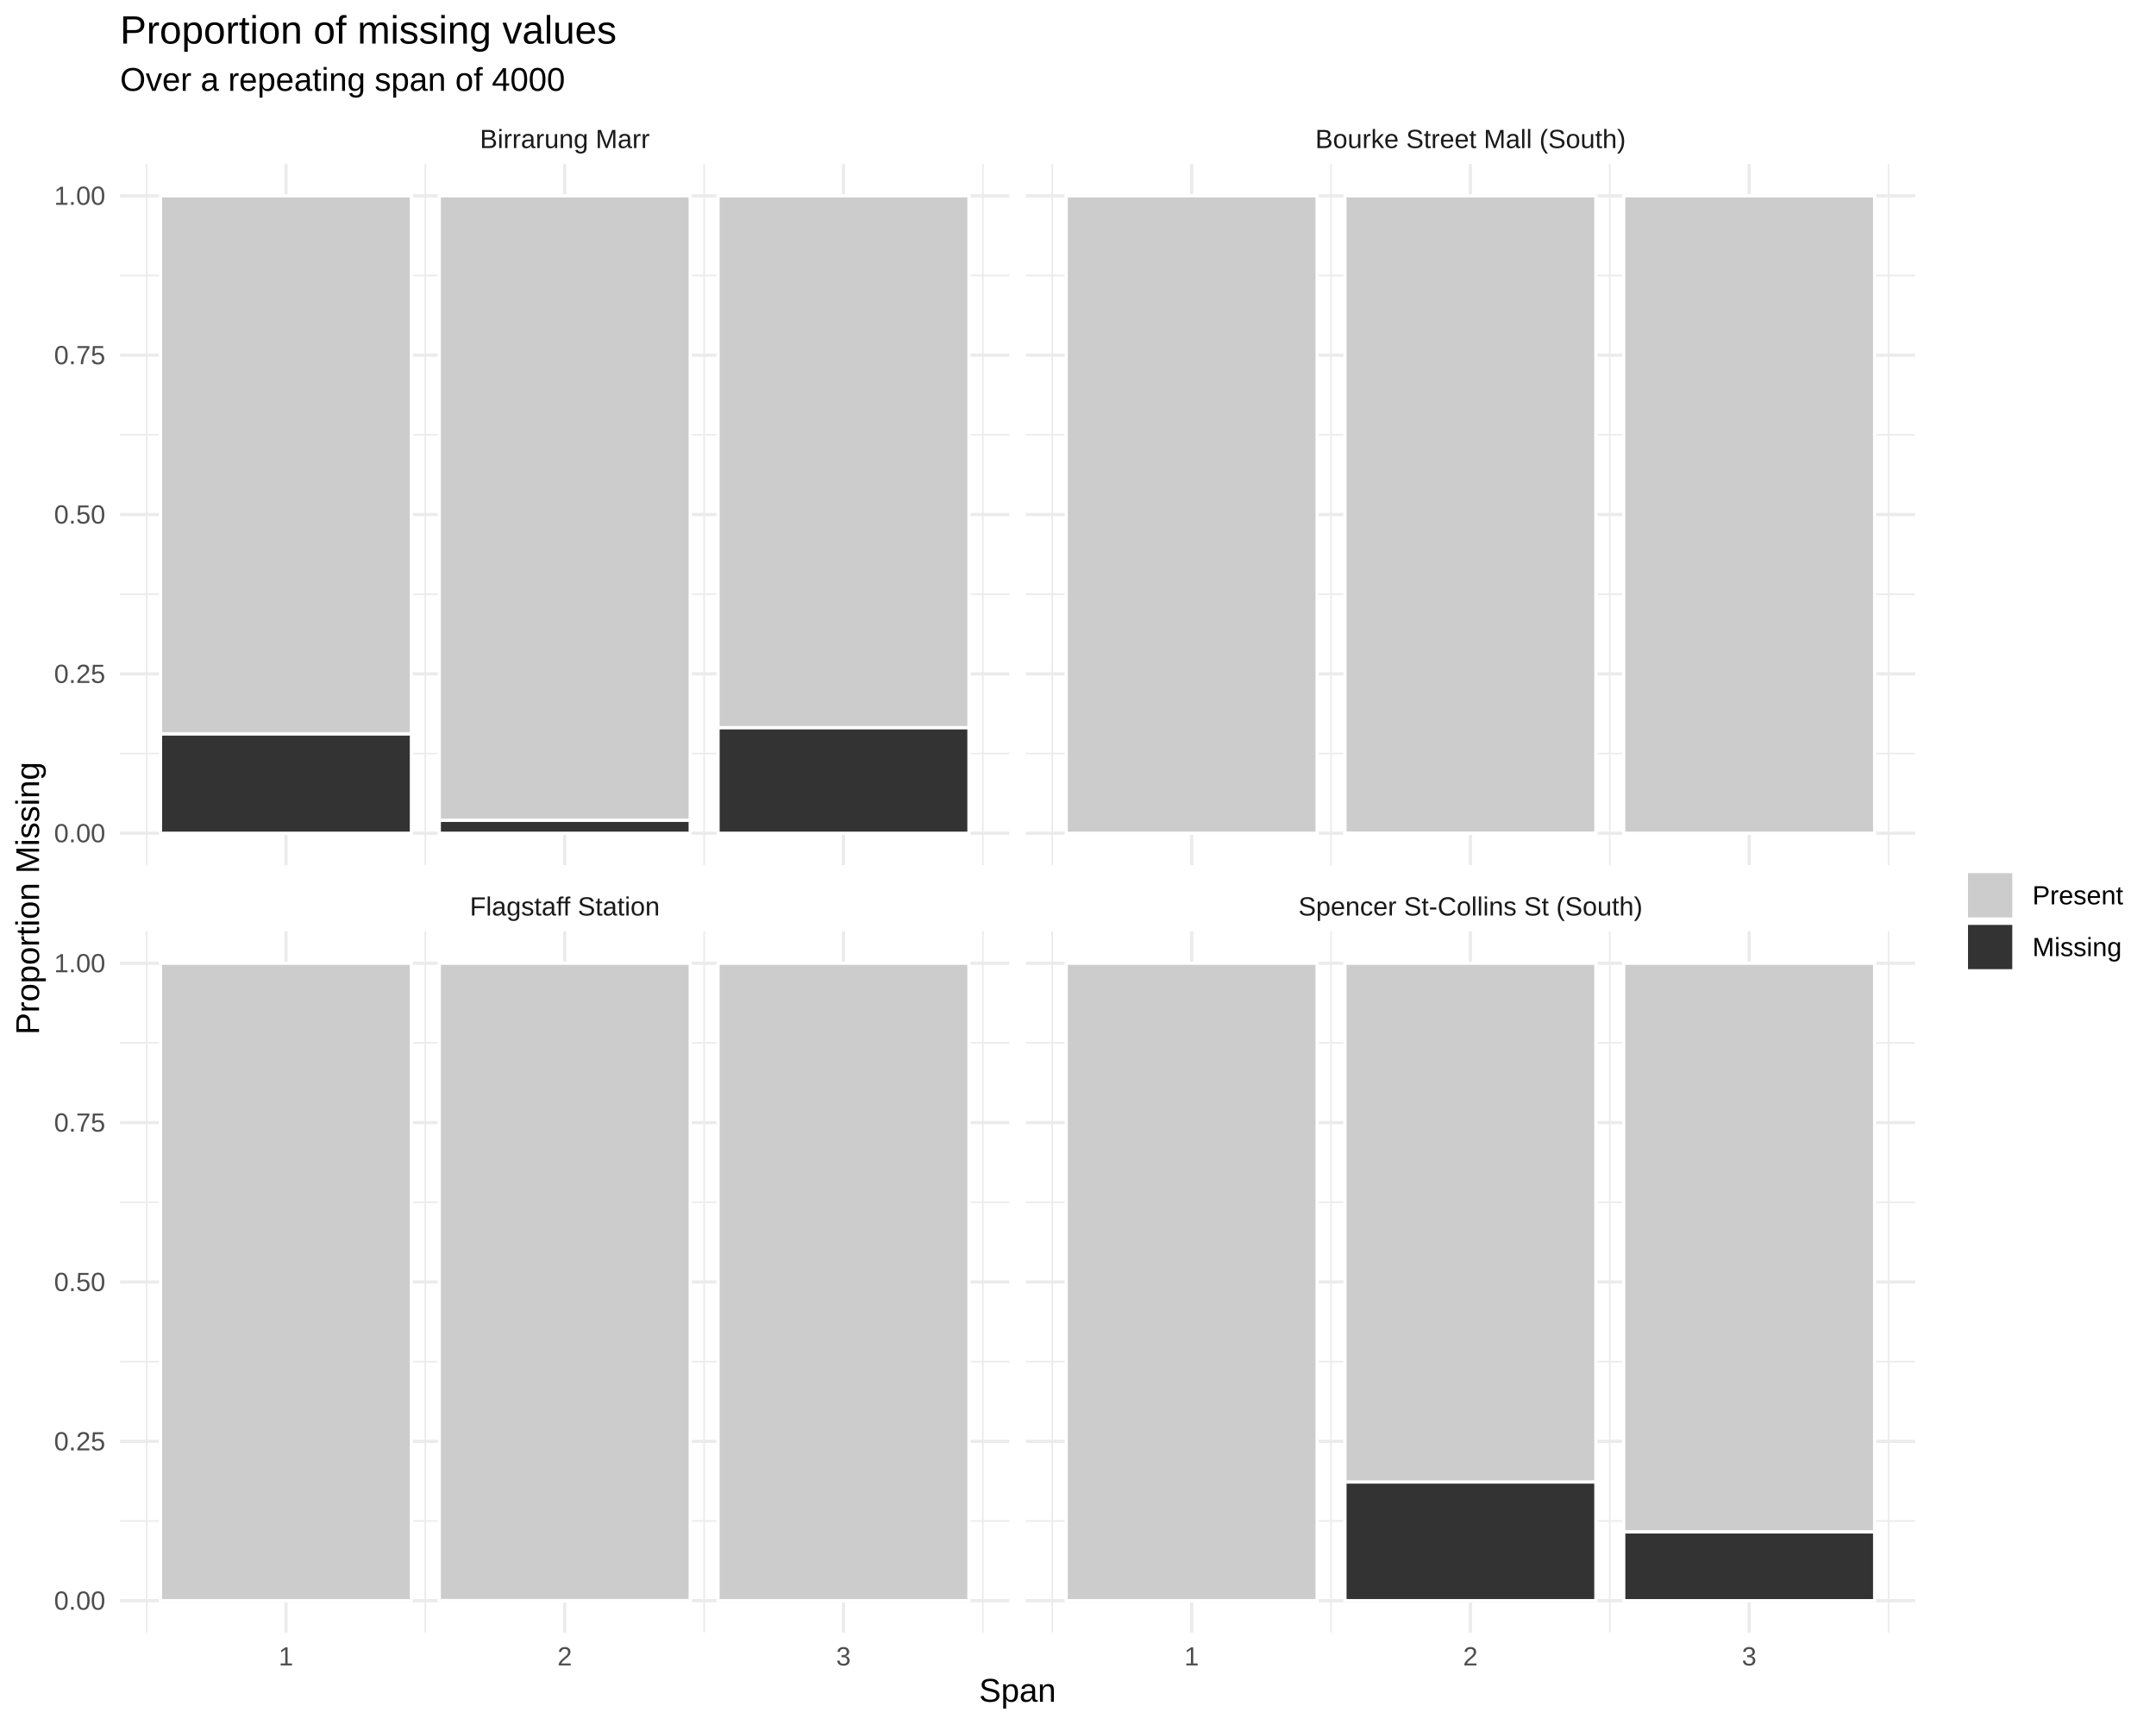
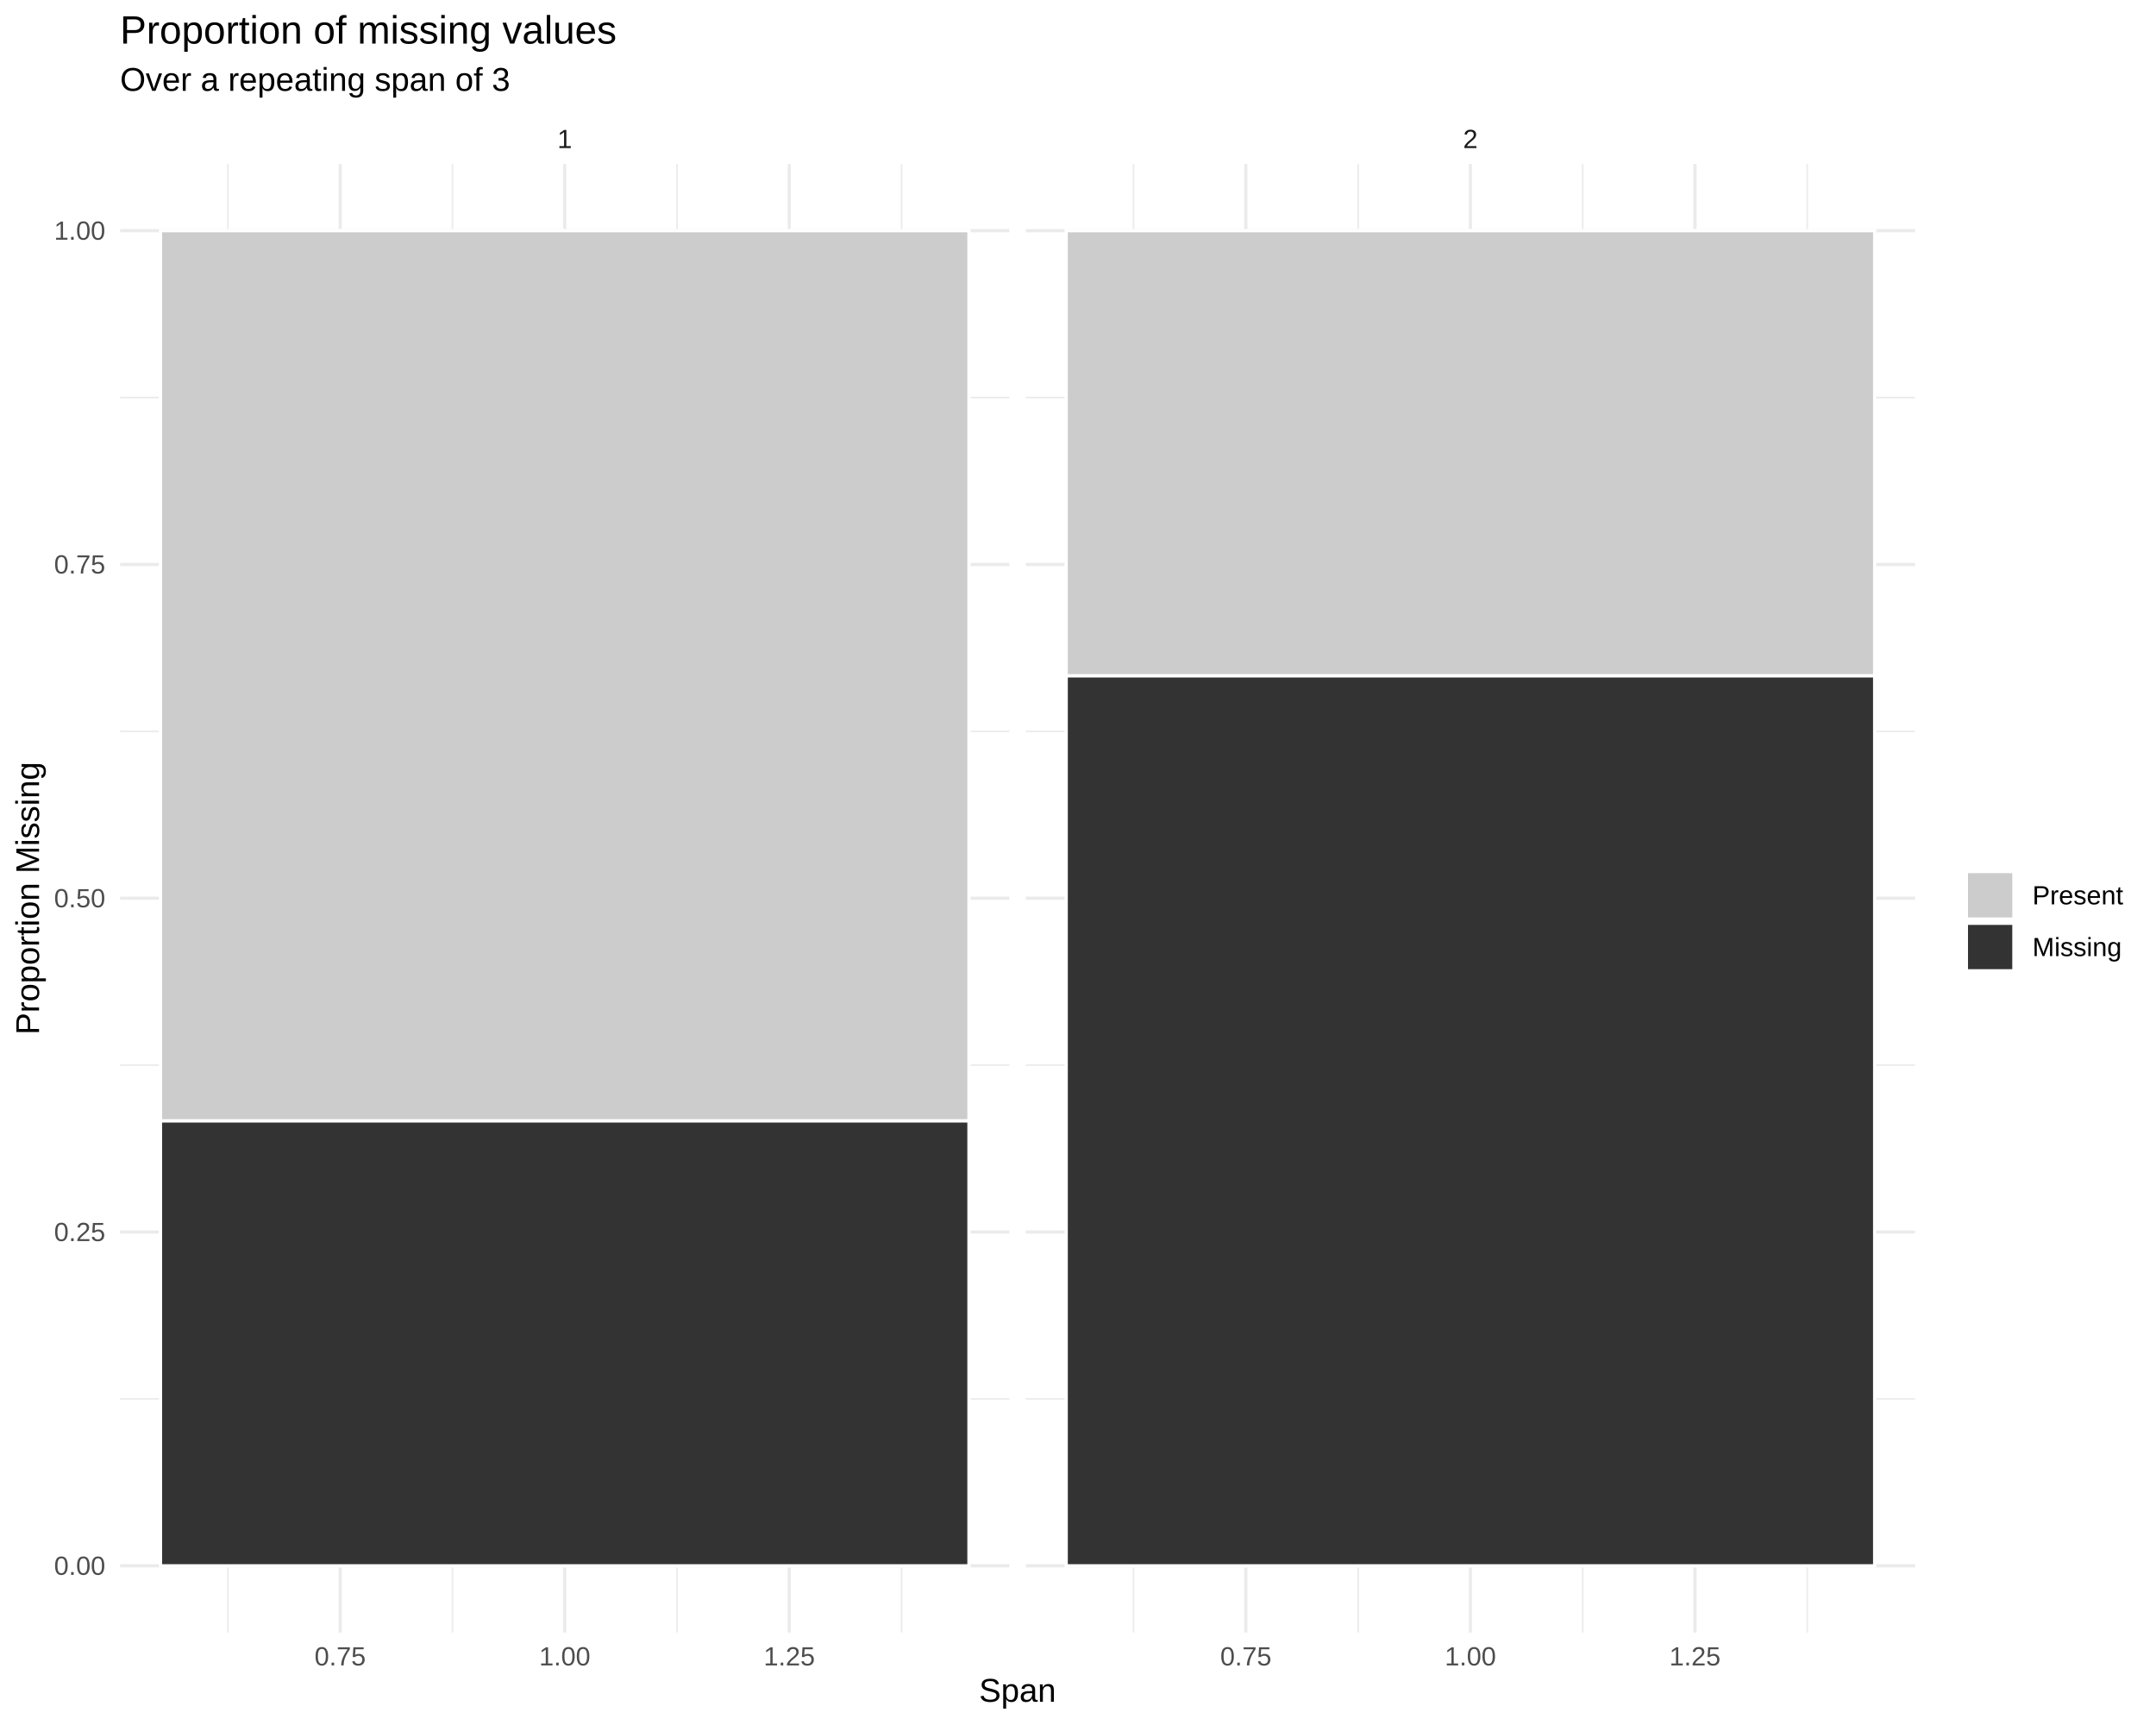
<svg xmlns="http://www.w3.org/2000/svg" viewBox="0 0 720.00 576.00">
  <defs>
    <style type="text/css">
    line, polyline, polygon, path, rect, circle {
      fill: none;
      stroke: #000000;
      stroke-linecap: round;
      stroke-linejoin: round;
      stroke-miterlimit: 10.00;
    }
  </style>
  </defs>
  <rect width="100%" height="100%" style="stroke: none; fill: #FFFFFF;" />
  <defs>
-     <clipPath id="cpNDAuMTB8MzM3LjA4fDI4OC44N3w1NC43NA==">
-       <rect x="40.10" y="54.74" width="296.97" height="234.14" />
+     <clipPath id="cpNDAuMTB8MzM3LjA4fDU0NS4xM3w1NC43NA==">
+       <rect x="40.10" y="54.74" width="296.97" height="490.39" />
    </clipPath>
  </defs>
-   <polyline points="40.10,251.62 337.08,251.62 " style="stroke-width: 0.53; stroke: #EBEBEB; stroke-linecap: butt;" clip-path="url(#cpNDAuMTB8MzM3LjA4fDI4OC44N3w1NC43NA==)" />
-   <polyline points="40.10,198.41 337.08,198.41 " style="stroke-width: 0.53; stroke: #EBEBEB; stroke-linecap: butt;" clip-path="url(#cpNDAuMTB8MzM3LjA4fDI4OC44N3w1NC43NA==)" />
-   <polyline points="40.10,145.20 337.08,145.20 " style="stroke-width: 0.53; stroke: #EBEBEB; stroke-linecap: butt;" clip-path="url(#cpNDAuMTB8MzM3LjA4fDI4OC44N3w1NC43NA==)" />
-   <polyline points="40.10,91.99 337.08,91.99 " style="stroke-width: 0.53; stroke: #EBEBEB; stroke-linecap: butt;" clip-path="url(#cpNDAuMTB8MzM3LjA4fDI4OC44N3w1NC43NA==)" />
-   <polyline points="48.95,288.87 48.95,54.74 " style="stroke-width: 0.53; stroke: #EBEBEB; stroke-linecap: butt;" clip-path="url(#cpNDAuMTB8MzM3LjA4fDI4OC44N3w1NC43NA==)" />
-   <polyline points="142.04,288.87 142.04,54.74 " style="stroke-width: 0.53; stroke: #EBEBEB; stroke-linecap: butt;" clip-path="url(#cpNDAuMTB8MzM3LjA4fDI4OC44N3w1NC43NA==)" />
-   <polyline points="235.14,288.87 235.14,54.74 " style="stroke-width: 0.53; stroke: #EBEBEB; stroke-linecap: butt;" clip-path="url(#cpNDAuMTB8MzM3LjA4fDI4OC44N3w1NC43NA==)" />
-   <polyline points="328.23,288.87 328.23,54.74 " style="stroke-width: 0.53; stroke: #EBEBEB; stroke-linecap: butt;" clip-path="url(#cpNDAuMTB8MzM3LjA4fDI4OC44N3w1NC43NA==)" />
-   <polyline points="40.10,278.23 337.08,278.23 " style="stroke-width: 1.07; stroke: #EBEBEB; stroke-linecap: butt;" clip-path="url(#cpNDAuMTB8MzM3LjA4fDI4OC44N3w1NC43NA==)" />
-   <polyline points="40.10,225.02 337.08,225.02 " style="stroke-width: 1.07; stroke: #EBEBEB; stroke-linecap: butt;" clip-path="url(#cpNDAuMTB8MzM3LjA4fDI4OC44N3w1NC43NA==)" />
-   <polyline points="40.10,171.80 337.08,171.80 " style="stroke-width: 1.07; stroke: #EBEBEB; stroke-linecap: butt;" clip-path="url(#cpNDAuMTB8MzM3LjA4fDI4OC44N3w1NC43NA==)" />
-   <polyline points="40.10,118.59 337.08,118.59 " style="stroke-width: 1.07; stroke: #EBEBEB; stroke-linecap: butt;" clip-path="url(#cpNDAuMTB8MzM3LjA4fDI4OC44N3w1NC43NA==)" />
-   <polyline points="40.10,65.38 337.08,65.38 " style="stroke-width: 1.07; stroke: #EBEBEB; stroke-linecap: butt;" clip-path="url(#cpNDAuMTB8MzM3LjA4fDI4OC44N3w1NC43NA==)" />
-   <polyline points="95.50,288.87 95.50,54.74 " style="stroke-width: 1.07; stroke: #EBEBEB; stroke-linecap: butt;" clip-path="url(#cpNDAuMTB8MzM3LjA4fDI4OC44N3w1NC43NA==)" />
-   <polyline points="188.59,288.87 188.59,54.74 " style="stroke-width: 1.07; stroke: #EBEBEB; stroke-linecap: butt;" clip-path="url(#cpNDAuMTB8MzM3LjA4fDI4OC44N3w1NC43NA==)" />
-   <polyline points="281.69,288.87 281.69,54.74 " style="stroke-width: 1.07; stroke: #EBEBEB; stroke-linecap: butt;" clip-path="url(#cpNDAuMTB8MzM3LjA4fDI4OC44N3w1NC43NA==)" />
-   <rect x="53.60" y="245.03" width="83.79" height="33.20" style="stroke-width: 1.07; stroke: #FFFFFF; stroke-linecap: square; stroke-linejoin: miter; fill: #333333;" clip-path="url(#cpNDAuMTB8MzM3LjA4fDI4OC44N3w1NC43NA==)" />
-   <rect x="146.70" y="273.87" width="83.79" height="4.36" style="stroke-width: 1.07; stroke: #FFFFFF; stroke-linecap: square; stroke-linejoin: miter; fill: #333333;" clip-path="url(#cpNDAuMTB8MzM3LjA4fDI4OC44N3w1NC43NA==)" />
-   <rect x="239.79" y="242.95" width="83.79" height="35.28" style="stroke-width: 1.07; stroke: #FFFFFF; stroke-linecap: square; stroke-linejoin: miter; fill: #333333;" clip-path="url(#cpNDAuMTB8MzM3LjA4fDI4OC44N3w1NC43NA==)" />
-   <rect x="53.60" y="65.38" width="83.79" height="179.65" style="stroke-width: 1.07; stroke: #FFFFFF; stroke-linecap: square; stroke-linejoin: miter; fill: #CCCCCC;" clip-path="url(#cpNDAuMTB8MzM3LjA4fDI4OC44N3w1NC43NA==)" />
-   <rect x="146.70" y="65.38" width="83.79" height="208.49" style="stroke-width: 1.07; stroke: #FFFFFF; stroke-linecap: square; stroke-linejoin: miter; fill: #CCCCCC;" clip-path="url(#cpNDAuMTB8MzM3LjA4fDI4OC44N3w1NC43NA==)" />
-   <rect x="239.79" y="65.38" width="83.79" height="177.57" style="stroke-width: 1.07; stroke: #FFFFFF; stroke-linecap: square; stroke-linejoin: miter; fill: #CCCCCC;" clip-path="url(#cpNDAuMTB8MzM3LjA4fDI4OC44N3w1NC43NA==)" />
+   <polyline points="40.10,467.11 337.08,467.11 " style="stroke-width: 0.53; stroke: #EBEBEB; stroke-linecap: butt;" clip-path="url(#cpNDAuMTB8MzM3LjA4fDU0NS4xM3w1NC43NA==)" />
+   <polyline points="40.10,355.66 337.08,355.66 " style="stroke-width: 0.53; stroke: #EBEBEB; stroke-linecap: butt;" clip-path="url(#cpNDAuMTB8MzM3LjA4fDU0NS4xM3w1NC43NA==)" />
+   <polyline points="40.10,244.21 337.08,244.21 " style="stroke-width: 0.53; stroke: #EBEBEB; stroke-linecap: butt;" clip-path="url(#cpNDAuMTB8MzM3LjA4fDU0NS4xM3w1NC43NA==)" />
+   <polyline points="40.10,132.75 337.08,132.75 " style="stroke-width: 0.53; stroke: #EBEBEB; stroke-linecap: butt;" clip-path="url(#cpNDAuMTB8MzM3LjA4fDU0NS4xM3w1NC43NA==)" />
+   <polyline points="76.10,545.13 76.10,54.74 " style="stroke-width: 0.53; stroke: #EBEBEB; stroke-linecap: butt;" clip-path="url(#cpNDAuMTB8MzM3LjA4fDU0NS4xM3w1NC43NA==)" />
+   <polyline points="151.09,545.13 151.09,54.74 " style="stroke-width: 0.53; stroke: #EBEBEB; stroke-linecap: butt;" clip-path="url(#cpNDAuMTB8MzM3LjA4fDU0NS4xM3w1NC43NA==)" />
+   <polyline points="226.09,545.13 226.09,54.74 " style="stroke-width: 0.53; stroke: #EBEBEB; stroke-linecap: butt;" clip-path="url(#cpNDAuMTB8MzM3LjA4fDU0NS4xM3w1NC43NA==)" />
+   <polyline points="301.08,545.13 301.08,54.74 " style="stroke-width: 0.53; stroke: #EBEBEB; stroke-linecap: butt;" clip-path="url(#cpNDAuMTB8MzM3LjA4fDU0NS4xM3w1NC43NA==)" />
+   <polyline points="40.10,522.84 337.08,522.84 " style="stroke-width: 1.07; stroke: #EBEBEB; stroke-linecap: butt;" clip-path="url(#cpNDAuMTB8MzM3LjA4fDU0NS4xM3w1NC43NA==)" />
+   <polyline points="40.10,411.39 337.08,411.39 " style="stroke-width: 1.07; stroke: #EBEBEB; stroke-linecap: butt;" clip-path="url(#cpNDAuMTB8MzM3LjA4fDU0NS4xM3w1NC43NA==)" />
+   <polyline points="40.10,299.93 337.08,299.93 " style="stroke-width: 1.07; stroke: #EBEBEB; stroke-linecap: butt;" clip-path="url(#cpNDAuMTB8MzM3LjA4fDU0NS4xM3w1NC43NA==)" />
+   <polyline points="40.10,188.48 337.08,188.48 " style="stroke-width: 1.07; stroke: #EBEBEB; stroke-linecap: butt;" clip-path="url(#cpNDAuMTB8MzM3LjA4fDU0NS4xM3w1NC43NA==)" />
+   <polyline points="40.10,77.03 337.08,77.03 " style="stroke-width: 1.07; stroke: #EBEBEB; stroke-linecap: butt;" clip-path="url(#cpNDAuMTB8MzM3LjA4fDU0NS4xM3w1NC43NA==)" />
+   <polyline points="113.60,545.13 113.60,54.74 " style="stroke-width: 1.07; stroke: #EBEBEB; stroke-linecap: butt;" clip-path="url(#cpNDAuMTB8MzM3LjA4fDU0NS4xM3w1NC43NA==)" />
+   <polyline points="188.59,545.13 188.59,54.74 " style="stroke-width: 1.07; stroke: #EBEBEB; stroke-linecap: butt;" clip-path="url(#cpNDAuMTB8MzM3LjA4fDU0NS4xM3w1NC43NA==)" />
+   <polyline points="263.58,545.13 263.58,54.74 " style="stroke-width: 1.07; stroke: #EBEBEB; stroke-linecap: butt;" clip-path="url(#cpNDAuMTB8MzM3LjA4fDU0NS4xM3w1NC43NA==)" />
+   <rect x="53.60" y="374.24" width="269.98" height="148.60" style="stroke-width: 1.07; stroke: #FFFFFF; stroke-linecap: square; stroke-linejoin: miter; fill: #333333;" clip-path="url(#cpNDAuMTB8MzM3LjA4fDU0NS4xM3w1NC43NA==)" />
+   <rect x="53.60" y="77.03" width="269.98" height="297.21" style="stroke-width: 1.07; stroke: #FFFFFF; stroke-linecap: square; stroke-linejoin: miter; fill: #CCCCCC;" clip-path="url(#cpNDAuMTB8MzM3LjA4fDU0NS4xM3w1NC43NA==)" />
  <defs>
    <clipPath id="cpMC4wMHw3MjAuMDB8NTc2LjAwfDAuMDA=">
      <rect x="0.00" y="0.00" width="720.00" height="576.00" />
    </clipPath>
  </defs>
  <defs>
-     <clipPath id="cpNDAuMTB8MzM3LjA4fDU0NS4xM3wzMTAuOTk=">
-       <rect x="40.10" y="310.99" width="296.97" height="234.14" />
+     <clipPath id="cpMzQyLjU2fDYzOS41M3w1NDUuMTN8NTQuNzQ=">
+       <rect x="342.56" y="54.74" width="296.97" height="490.39" />
    </clipPath>
  </defs>
-   <polyline points="40.10,507.88 337.08,507.88 " style="stroke-width: 0.53; stroke: #EBEBEB; stroke-linecap: butt;" clip-path="url(#cpNDAuMTB8MzM3LjA4fDU0NS4xM3wzMTAuOTk=)" />
-   <polyline points="40.10,454.67 337.08,454.67 " style="stroke-width: 0.53; stroke: #EBEBEB; stroke-linecap: butt;" clip-path="url(#cpNDAuMTB8MzM3LjA4fDU0NS4xM3wzMTAuOTk=)" />
-   <polyline points="40.10,401.46 337.08,401.46 " style="stroke-width: 0.53; stroke: #EBEBEB; stroke-linecap: butt;" clip-path="url(#cpNDAuMTB8MzM3LjA4fDU0NS4xM3wzMTAuOTk=)" />
-   <polyline points="40.10,348.24 337.08,348.24 " style="stroke-width: 0.53; stroke: #EBEBEB; stroke-linecap: butt;" clip-path="url(#cpNDAuMTB8MzM3LjA4fDU0NS4xM3wzMTAuOTk=)" />
-   <polyline points="48.95,545.13 48.95,310.99 " style="stroke-width: 0.53; stroke: #EBEBEB; stroke-linecap: butt;" clip-path="url(#cpNDAuMTB8MzM3LjA4fDU0NS4xM3wzMTAuOTk=)" />
-   <polyline points="142.04,545.13 142.04,310.99 " style="stroke-width: 0.53; stroke: #EBEBEB; stroke-linecap: butt;" clip-path="url(#cpNDAuMTB8MzM3LjA4fDU0NS4xM3wzMTAuOTk=)" />
-   <polyline points="235.14,545.13 235.14,310.99 " style="stroke-width: 0.53; stroke: #EBEBEB; stroke-linecap: butt;" clip-path="url(#cpNDAuMTB8MzM3LjA4fDU0NS4xM3wzMTAuOTk=)" />
-   <polyline points="328.23,545.13 328.23,310.99 " style="stroke-width: 0.53; stroke: #EBEBEB; stroke-linecap: butt;" clip-path="url(#cpNDAuMTB8MzM3LjA4fDU0NS4xM3wzMTAuOTk=)" />
-   <polyline points="40.10,534.49 337.08,534.49 " style="stroke-width: 1.07; stroke: #EBEBEB; stroke-linecap: butt;" clip-path="url(#cpNDAuMTB8MzM3LjA4fDU0NS4xM3wzMTAuOTk=)" />
-   <polyline points="40.10,481.28 337.08,481.28 " style="stroke-width: 1.07; stroke: #EBEBEB; stroke-linecap: butt;" clip-path="url(#cpNDAuMTB8MzM3LjA4fDU0NS4xM3wzMTAuOTk=)" />
-   <polyline points="40.10,428.06 337.08,428.06 " style="stroke-width: 1.07; stroke: #EBEBEB; stroke-linecap: butt;" clip-path="url(#cpNDAuMTB8MzM3LjA4fDU0NS4xM3wzMTAuOTk=)" />
-   <polyline points="40.10,374.85 337.08,374.85 " style="stroke-width: 1.07; stroke: #EBEBEB; stroke-linecap: butt;" clip-path="url(#cpNDAuMTB8MzM3LjA4fDU0NS4xM3wzMTAuOTk=)" />
-   <polyline points="40.10,321.64 337.08,321.64 " style="stroke-width: 1.07; stroke: #EBEBEB; stroke-linecap: butt;" clip-path="url(#cpNDAuMTB8MzM3LjA4fDU0NS4xM3wzMTAuOTk=)" />
-   <polyline points="95.50,545.13 95.50,310.99 " style="stroke-width: 1.07; stroke: #EBEBEB; stroke-linecap: butt;" clip-path="url(#cpNDAuMTB8MzM3LjA4fDU0NS4xM3wzMTAuOTk=)" />
-   <polyline points="188.59,545.13 188.59,310.99 " style="stroke-width: 1.07; stroke: #EBEBEB; stroke-linecap: butt;" clip-path="url(#cpNDAuMTB8MzM3LjA4fDU0NS4xM3wzMTAuOTk=)" />
-   <polyline points="281.69,545.13 281.69,310.99 " style="stroke-width: 1.07; stroke: #EBEBEB; stroke-linecap: butt;" clip-path="url(#cpNDAuMTB8MzM3LjA4fDU0NS4xM3wzMTAuOTk=)" />
-   <rect x="53.60" y="534.49" width="83.79" height="0.00" style="stroke-width: 1.07; stroke: #FFFFFF; stroke-linecap: square; stroke-linejoin: miter; fill: #333333;" clip-path="url(#cpNDAuMTB8MzM3LjA4fDU0NS4xM3wzMTAuOTk=)" />
-   <rect x="146.70" y="534.43" width="83.79" height="0.05" style="stroke-width: 1.07; stroke: #FFFFFF; stroke-linecap: square; stroke-linejoin: miter; fill: #333333;" clip-path="url(#cpNDAuMTB8MzM3LjA4fDU0NS4xM3wzMTAuOTk=)" />
-   <rect x="239.79" y="534.49" width="83.79" height="0.00" style="stroke-width: 1.07; stroke: #FFFFFF; stroke-linecap: square; stroke-linejoin: miter; fill: #333333;" clip-path="url(#cpNDAuMTB8MzM3LjA4fDU0NS4xM3wzMTAuOTk=)" />
-   <rect x="53.60" y="321.64" width="83.79" height="212.85" style="stroke-width: 1.07; stroke: #FFFFFF; stroke-linecap: square; stroke-linejoin: miter; fill: #CCCCCC;" clip-path="url(#cpNDAuMTB8MzM3LjA4fDU0NS4xM3wzMTAuOTk=)" />
-   <rect x="146.70" y="321.64" width="83.79" height="212.80" style="stroke-width: 1.07; stroke: #FFFFFF; stroke-linecap: square; stroke-linejoin: miter; fill: #CCCCCC;" clip-path="url(#cpNDAuMTB8MzM3LjA4fDU0NS4xM3wzMTAuOTk=)" />
-   <rect x="239.79" y="321.64" width="83.79" height="212.85" style="stroke-width: 1.07; stroke: #FFFFFF; stroke-linecap: square; stroke-linejoin: miter; fill: #CCCCCC;" clip-path="url(#cpNDAuMTB8MzM3LjA4fDU0NS4xM3wzMTAuOTk=)" />
-   <defs>
-     <clipPath id="cpMC4wMHw3MjAuMDB8NTc2LjAwfDAuMDA=">
-       <rect x="0.00" y="0.00" width="720.00" height="576.00" />
-     </clipPath>
-   </defs>
-   <defs>
-     <clipPath id="cpMzQyLjU2fDYzOS41M3wyODguODd8NTQuNzQ=">
-       <rect x="342.56" y="54.74" width="296.97" height="234.14" />
-     </clipPath>
-   </defs>
-   <polyline points="342.56,251.62 639.53,251.62 " style="stroke-width: 0.53; stroke: #EBEBEB; stroke-linecap: butt;" clip-path="url(#cpMzQyLjU2fDYzOS41M3wyODguODd8NTQuNzQ=)" />
-   <polyline points="342.56,198.41 639.53,198.41 " style="stroke-width: 0.53; stroke: #EBEBEB; stroke-linecap: butt;" clip-path="url(#cpMzQyLjU2fDYzOS41M3wyODguODd8NTQuNzQ=)" />
-   <polyline points="342.56,145.20 639.53,145.20 " style="stroke-width: 0.53; stroke: #EBEBEB; stroke-linecap: butt;" clip-path="url(#cpMzQyLjU2fDYzOS41M3wyODguODd8NTQuNzQ=)" />
-   <polyline points="342.56,91.99 639.53,91.99 " style="stroke-width: 0.53; stroke: #EBEBEB; stroke-linecap: butt;" clip-path="url(#cpMzQyLjU2fDYzOS41M3wyODguODd8NTQuNzQ=)" />
-   <polyline points="351.40,288.87 351.40,54.74 " style="stroke-width: 0.53; stroke: #EBEBEB; stroke-linecap: butt;" clip-path="url(#cpMzQyLjU2fDYzOS41M3wyODguODd8NTQuNzQ=)" />
-   <polyline points="444.50,288.87 444.50,54.74 " style="stroke-width: 0.53; stroke: #EBEBEB; stroke-linecap: butt;" clip-path="url(#cpMzQyLjU2fDYzOS41M3wyODguODd8NTQuNzQ=)" />
-   <polyline points="537.59,288.87 537.59,54.74 " style="stroke-width: 0.53; stroke: #EBEBEB; stroke-linecap: butt;" clip-path="url(#cpMzQyLjU2fDYzOS41M3wyODguODd8NTQuNzQ=)" />
-   <polyline points="630.69,288.87 630.69,54.74 " style="stroke-width: 0.53; stroke: #EBEBEB; stroke-linecap: butt;" clip-path="url(#cpMzQyLjU2fDYzOS41M3wyODguODd8NTQuNzQ=)" />
-   <polyline points="342.56,278.23 639.53,278.23 " style="stroke-width: 1.07; stroke: #EBEBEB; stroke-linecap: butt;" clip-path="url(#cpMzQyLjU2fDYzOS41M3wyODguODd8NTQuNzQ=)" />
-   <polyline points="342.56,225.02 639.53,225.02 " style="stroke-width: 1.07; stroke: #EBEBEB; stroke-linecap: butt;" clip-path="url(#cpMzQyLjU2fDYzOS41M3wyODguODd8NTQuNzQ=)" />
-   <polyline points="342.56,171.80 639.53,171.80 " style="stroke-width: 1.07; stroke: #EBEBEB; stroke-linecap: butt;" clip-path="url(#cpMzQyLjU2fDYzOS41M3wyODguODd8NTQuNzQ=)" />
-   <polyline points="342.56,118.59 639.53,118.59 " style="stroke-width: 1.07; stroke: #EBEBEB; stroke-linecap: butt;" clip-path="url(#cpMzQyLjU2fDYzOS41M3wyODguODd8NTQuNzQ=)" />
-   <polyline points="342.56,65.38 639.53,65.38 " style="stroke-width: 1.07; stroke: #EBEBEB; stroke-linecap: butt;" clip-path="url(#cpMzQyLjU2fDYzOS41M3wyODguODd8NTQuNzQ=)" />
-   <polyline points="397.95,288.87 397.95,54.74 " style="stroke-width: 1.07; stroke: #EBEBEB; stroke-linecap: butt;" clip-path="url(#cpMzQyLjU2fDYzOS41M3wyODguODd8NTQuNzQ=)" />
-   <polyline points="491.04,288.87 491.04,54.74 " style="stroke-width: 1.07; stroke: #EBEBEB; stroke-linecap: butt;" clip-path="url(#cpMzQyLjU2fDYzOS41M3wyODguODd8NTQuNzQ=)" />
-   <polyline points="584.14,288.87 584.14,54.74 " style="stroke-width: 1.07; stroke: #EBEBEB; stroke-linecap: butt;" clip-path="url(#cpMzQyLjU2fDYzOS41M3wyODguODd8NTQuNzQ=)" />
-   <rect x="356.06" y="278.23" width="83.79" height="0.00" style="stroke-width: 1.07; stroke: #FFFFFF; stroke-linecap: square; stroke-linejoin: miter; fill: #333333;" clip-path="url(#cpMzQyLjU2fDYzOS41M3wyODguODd8NTQuNzQ=)" />
-   <rect x="449.15" y="278.18" width="83.79" height="0.05" style="stroke-width: 1.07; stroke: #FFFFFF; stroke-linecap: square; stroke-linejoin: miter; fill: #333333;" clip-path="url(#cpMzQyLjU2fDYzOS41M3wyODguODd8NTQuNzQ=)" />
-   <rect x="542.25" y="278.23" width="83.79" height="0.00" style="stroke-width: 1.07; stroke: #FFFFFF; stroke-linecap: square; stroke-linejoin: miter; fill: #333333;" clip-path="url(#cpMzQyLjU2fDYzOS41M3wyODguODd8NTQuNzQ=)" />
-   <rect x="356.06" y="65.38" width="83.79" height="212.85" style="stroke-width: 1.07; stroke: #FFFFFF; stroke-linecap: square; stroke-linejoin: miter; fill: #CCCCCC;" clip-path="url(#cpMzQyLjU2fDYzOS41M3wyODguODd8NTQuNzQ=)" />
-   <rect x="449.15" y="65.38" width="83.79" height="212.80" style="stroke-width: 1.07; stroke: #FFFFFF; stroke-linecap: square; stroke-linejoin: miter; fill: #CCCCCC;" clip-path="url(#cpMzQyLjU2fDYzOS41M3wyODguODd8NTQuNzQ=)" />
-   <rect x="542.25" y="65.38" width="83.79" height="212.85" style="stroke-width: 1.07; stroke: #FFFFFF; stroke-linecap: square; stroke-linejoin: miter; fill: #CCCCCC;" clip-path="url(#cpMzQyLjU2fDYzOS41M3wyODguODd8NTQuNzQ=)" />
-   <defs>
-     <clipPath id="cpMC4wMHw3MjAuMDB8NTc2LjAwfDAuMDA=">
-       <rect x="0.00" y="0.00" width="720.00" height="576.00" />
-     </clipPath>
-   </defs>
-   <defs>
-     <clipPath id="cpMzQyLjU2fDYzOS41M3w1NDUuMTN8MzEwLjk5">
-       <rect x="342.56" y="310.99" width="296.97" height="234.14" />
-     </clipPath>
-   </defs>
-   <polyline points="342.56,507.88 639.53,507.88 " style="stroke-width: 0.53; stroke: #EBEBEB; stroke-linecap: butt;" clip-path="url(#cpMzQyLjU2fDYzOS41M3w1NDUuMTN8MzEwLjk5)" />
-   <polyline points="342.56,454.67 639.53,454.67 " style="stroke-width: 0.53; stroke: #EBEBEB; stroke-linecap: butt;" clip-path="url(#cpMzQyLjU2fDYzOS41M3w1NDUuMTN8MzEwLjk5)" />
-   <polyline points="342.56,401.46 639.53,401.46 " style="stroke-width: 0.53; stroke: #EBEBEB; stroke-linecap: butt;" clip-path="url(#cpMzQyLjU2fDYzOS41M3w1NDUuMTN8MzEwLjk5)" />
-   <polyline points="342.56,348.24 639.53,348.24 " style="stroke-width: 0.53; stroke: #EBEBEB; stroke-linecap: butt;" clip-path="url(#cpMzQyLjU2fDYzOS41M3w1NDUuMTN8MzEwLjk5)" />
-   <polyline points="351.40,545.13 351.40,310.99 " style="stroke-width: 0.53; stroke: #EBEBEB; stroke-linecap: butt;" clip-path="url(#cpMzQyLjU2fDYzOS41M3w1NDUuMTN8MzEwLjk5)" />
-   <polyline points="444.50,545.13 444.50,310.99 " style="stroke-width: 0.53; stroke: #EBEBEB; stroke-linecap: butt;" clip-path="url(#cpMzQyLjU2fDYzOS41M3w1NDUuMTN8MzEwLjk5)" />
-   <polyline points="537.59,545.13 537.59,310.99 " style="stroke-width: 0.53; stroke: #EBEBEB; stroke-linecap: butt;" clip-path="url(#cpMzQyLjU2fDYzOS41M3w1NDUuMTN8MzEwLjk5)" />
-   <polyline points="630.69,545.13 630.69,310.99 " style="stroke-width: 0.53; stroke: #EBEBEB; stroke-linecap: butt;" clip-path="url(#cpMzQyLjU2fDYzOS41M3w1NDUuMTN8MzEwLjk5)" />
-   <polyline points="342.56,534.49 639.53,534.49 " style="stroke-width: 1.07; stroke: #EBEBEB; stroke-linecap: butt;" clip-path="url(#cpMzQyLjU2fDYzOS41M3w1NDUuMTN8MzEwLjk5)" />
-   <polyline points="342.56,481.28 639.53,481.28 " style="stroke-width: 1.07; stroke: #EBEBEB; stroke-linecap: butt;" clip-path="url(#cpMzQyLjU2fDYzOS41M3w1NDUuMTN8MzEwLjk5)" />
-   <polyline points="342.56,428.06 639.53,428.06 " style="stroke-width: 1.07; stroke: #EBEBEB; stroke-linecap: butt;" clip-path="url(#cpMzQyLjU2fDYzOS41M3w1NDUuMTN8MzEwLjk5)" />
-   <polyline points="342.56,374.85 639.53,374.85 " style="stroke-width: 1.07; stroke: #EBEBEB; stroke-linecap: butt;" clip-path="url(#cpMzQyLjU2fDYzOS41M3w1NDUuMTN8MzEwLjk5)" />
-   <polyline points="342.56,321.64 639.53,321.64 " style="stroke-width: 1.07; stroke: #EBEBEB; stroke-linecap: butt;" clip-path="url(#cpMzQyLjU2fDYzOS41M3w1NDUuMTN8MzEwLjk5)" />
-   <polyline points="397.95,545.13 397.95,310.99 " style="stroke-width: 1.07; stroke: #EBEBEB; stroke-linecap: butt;" clip-path="url(#cpMzQyLjU2fDYzOS41M3w1NDUuMTN8MzEwLjk5)" />
-   <polyline points="491.04,545.13 491.04,310.99 " style="stroke-width: 1.07; stroke: #EBEBEB; stroke-linecap: butt;" clip-path="url(#cpMzQyLjU2fDYzOS41M3w1NDUuMTN8MzEwLjk5)" />
-   <polyline points="584.14,545.13 584.14,310.99 " style="stroke-width: 1.07; stroke: #EBEBEB; stroke-linecap: butt;" clip-path="url(#cpMzQyLjU2fDYzOS41M3w1NDUuMTN8MzEwLjk5)" />
-   <rect x="356.06" y="534.49" width="83.79" height="0.00" style="stroke-width: 1.07; stroke: #FFFFFF; stroke-linecap: square; stroke-linejoin: miter; fill: #333333;" clip-path="url(#cpMzQyLjU2fDYzOS41M3w1NDUuMTN8MzEwLjk5)" />
-   <rect x="449.15" y="494.84" width="83.79" height="39.64" style="stroke-width: 1.07; stroke: #FFFFFF; stroke-linecap: square; stroke-linejoin: miter; fill: #333333;" clip-path="url(#cpMzQyLjU2fDYzOS41M3w1NDUuMTN8MzEwLjk5)" />
-   <rect x="542.25" y="511.50" width="83.79" height="22.99" style="stroke-width: 1.07; stroke: #FFFFFF; stroke-linecap: square; stroke-linejoin: miter; fill: #333333;" clip-path="url(#cpMzQyLjU2fDYzOS41M3w1NDUuMTN8MzEwLjk5)" />
-   <rect x="356.06" y="321.64" width="83.79" height="212.85" style="stroke-width: 1.07; stroke: #FFFFFF; stroke-linecap: square; stroke-linejoin: miter; fill: #CCCCCC;" clip-path="url(#cpMzQyLjU2fDYzOS41M3w1NDUuMTN8MzEwLjk5)" />
-   <rect x="449.15" y="321.64" width="83.79" height="173.21" style="stroke-width: 1.07; stroke: #FFFFFF; stroke-linecap: square; stroke-linejoin: miter; fill: #CCCCCC;" clip-path="url(#cpMzQyLjU2fDYzOS41M3w1NDUuMTN8MzEwLjk5)" />
-   <rect x="542.25" y="321.64" width="83.79" height="189.86" style="stroke-width: 1.07; stroke: #FFFFFF; stroke-linecap: square; stroke-linejoin: miter; fill: #CCCCCC;" clip-path="url(#cpMzQyLjU2fDYzOS41M3w1NDUuMTN8MzEwLjk5)" />
-   <defs>
-     <clipPath id="cpMC4wMHw3MjAuMDB8NTc2LjAwfDAuMDA=">
-       <rect x="0.00" y="0.00" width="720.00" height="576.00" />
-     </clipPath>
-   </defs>
-   <defs>
-     <clipPath id="cpNDAuMTB8MzM3LjA4fDMxMC45OXwyOTQuMzU=">
-       <rect x="40.10" y="294.35" width="296.97" height="16.64" />
-     </clipPath>
-   </defs>
-   <g clip-path="url(#cpNDAuMTB8MzM3LjA4fDMxMC45OXwyOTQuMzU=)">
-     <text x="156.90" y="305.70" style="font-size: 8.80px; fill: #1A1A1A; font-family: Liberation Sans;" textLength="63.38px" lengthAdjust="spacingAndGlyphs">Flagstaff Station</text>
-   </g>
-   <defs>
-     <clipPath id="cpMC4wMHw3MjAuMDB8NTc2LjAwfDAuMDA=">
-       <rect x="0.00" y="0.00" width="720.00" height="576.00" />
-     </clipPath>
-   </defs>
-   <defs>
-     <clipPath id="cpMzQyLjU2fDYzOS41M3wzMTAuOTl8Mjk0LjM1">
-       <rect x="342.56" y="294.35" width="296.97" height="16.64" />
-     </clipPath>
-   </defs>
-   <g clip-path="url(#cpMzQyLjU2fDYzOS41M3wzMTAuOTl8Mjk0LjM1)">
-     <text x="433.61" y="305.70" style="font-size: 8.80px; fill: #1A1A1A; font-family: Liberation Sans;" textLength="114.86px" lengthAdjust="spacingAndGlyphs">Spencer St-Collins St (South)</text>
-   </g>
+   <polyline points="342.56,467.11 639.53,467.11 " style="stroke-width: 0.53; stroke: #EBEBEB; stroke-linecap: butt;" clip-path="url(#cpMzQyLjU2fDYzOS41M3w1NDUuMTN8NTQuNzQ=)" />
+   <polyline points="342.56,355.66 639.53,355.66 " style="stroke-width: 0.53; stroke: #EBEBEB; stroke-linecap: butt;" clip-path="url(#cpMzQyLjU2fDYzOS41M3w1NDUuMTN8NTQuNzQ=)" />
+   <polyline points="342.56,244.21 639.53,244.21 " style="stroke-width: 0.53; stroke: #EBEBEB; stroke-linecap: butt;" clip-path="url(#cpMzQyLjU2fDYzOS41M3w1NDUuMTN8NTQuNzQ=)" />
+   <polyline points="342.56,132.75 639.53,132.75 " style="stroke-width: 0.53; stroke: #EBEBEB; stroke-linecap: butt;" clip-path="url(#cpMzQyLjU2fDYzOS41M3w1NDUuMTN8NTQuNzQ=)" />
+   <polyline points="378.55,545.13 378.55,54.74 " style="stroke-width: 0.53; stroke: #EBEBEB; stroke-linecap: butt;" clip-path="url(#cpMzQyLjU2fDYzOS41M3w1NDUuMTN8NTQuNzQ=)" />
+   <polyline points="453.55,545.13 453.55,54.74 " style="stroke-width: 0.53; stroke: #EBEBEB; stroke-linecap: butt;" clip-path="url(#cpMzQyLjU2fDYzOS41M3w1NDUuMTN8NTQuNzQ=)" />
+   <polyline points="528.54,545.13 528.54,54.74 " style="stroke-width: 0.53; stroke: #EBEBEB; stroke-linecap: butt;" clip-path="url(#cpMzQyLjU2fDYzOS41M3w1NDUuMTN8NTQuNzQ=)" />
+   <polyline points="603.53,545.13 603.53,54.74 " style="stroke-width: 0.53; stroke: #EBEBEB; stroke-linecap: butt;" clip-path="url(#cpMzQyLjU2fDYzOS41M3w1NDUuMTN8NTQuNzQ=)" />
+   <polyline points="342.56,522.84 639.53,522.84 " style="stroke-width: 1.07; stroke: #EBEBEB; stroke-linecap: butt;" clip-path="url(#cpMzQyLjU2fDYzOS41M3w1NDUuMTN8NTQuNzQ=)" />
+   <polyline points="342.56,411.39 639.53,411.39 " style="stroke-width: 1.07; stroke: #EBEBEB; stroke-linecap: butt;" clip-path="url(#cpMzQyLjU2fDYzOS41M3w1NDUuMTN8NTQuNzQ=)" />
+   <polyline points="342.56,299.93 639.53,299.93 " style="stroke-width: 1.07; stroke: #EBEBEB; stroke-linecap: butt;" clip-path="url(#cpMzQyLjU2fDYzOS41M3w1NDUuMTN8NTQuNzQ=)" />
+   <polyline points="342.56,188.48 639.53,188.48 " style="stroke-width: 1.07; stroke: #EBEBEB; stroke-linecap: butt;" clip-path="url(#cpMzQyLjU2fDYzOS41M3w1NDUuMTN8NTQuNzQ=)" />
+   <polyline points="342.56,77.03 639.53,77.03 " style="stroke-width: 1.07; stroke: #EBEBEB; stroke-linecap: butt;" clip-path="url(#cpMzQyLjU2fDYzOS41M3w1NDUuMTN8NTQuNzQ=)" />
+   <polyline points="416.05,545.13 416.05,54.74 " style="stroke-width: 1.07; stroke: #EBEBEB; stroke-linecap: butt;" clip-path="url(#cpMzQyLjU2fDYzOS41M3w1NDUuMTN8NTQuNzQ=)" />
+   <polyline points="491.04,545.13 491.04,54.74 " style="stroke-width: 1.07; stroke: #EBEBEB; stroke-linecap: butt;" clip-path="url(#cpMzQyLjU2fDYzOS41M3w1NDUuMTN8NTQuNzQ=)" />
+   <polyline points="566.04,545.13 566.04,54.74 " style="stroke-width: 1.07; stroke: #EBEBEB; stroke-linecap: butt;" clip-path="url(#cpMzQyLjU2fDYzOS41M3w1NDUuMTN8NTQuNzQ=)" />
+   <rect x="356.06" y="225.63" width="269.98" height="297.21" style="stroke-width: 1.07; stroke: #FFFFFF; stroke-linecap: square; stroke-linejoin: miter; fill: #333333;" clip-path="url(#cpMzQyLjU2fDYzOS41M3w1NDUuMTN8NTQuNzQ=)" />
+   <rect x="356.06" y="77.03" width="269.98" height="148.60" style="stroke-width: 1.07; stroke: #FFFFFF; stroke-linecap: square; stroke-linejoin: miter; fill: #CCCCCC;" clip-path="url(#cpMzQyLjU2fDYzOS41M3w1NDUuMTN8NTQuNzQ=)" />
  <defs>
    <clipPath id="cpMC4wMHw3MjAuMDB8NTc2LjAwfDAuMDA=">
      <rect x="0.00" y="0.00" width="720.00" height="576.00" />
    </clipPath>
  </defs>
  <defs>
    <clipPath id="cpNDAuMTB8MzM3LjA4fDU0Ljc0fDM4LjA5">
      <rect x="40.10" y="38.09" width="296.97" height="16.64" />
    </clipPath>
  </defs>
  <g clip-path="url(#cpNDAuMTB8MzM3LjA4fDU0Ljc0fDM4LjA5)">
-     <text x="160.26" y="49.44" style="font-size: 8.80px; fill: #1A1A1A; font-family: Liberation Sans;" textLength="56.66px" lengthAdjust="spacingAndGlyphs">Birrarung Marr</text>
+     <text x="186.15" y="49.44" style="font-size: 8.80px; fill: #1A1A1A; font-family: Liberation Sans;" textLength="4.89px" lengthAdjust="spacingAndGlyphs">1</text>
  </g>
  <defs>
    <clipPath id="cpMC4wMHw3MjAuMDB8NTc2LjAwfDAuMDA=">
      <rect x="0.00" y="0.00" width="720.00" height="576.00" />
    </clipPath>
  </defs>
  <defs>
    <clipPath id="cpMzQyLjU2fDYzOS41M3w1NC43NHwzOC4wOQ==">
      <rect x="342.56" y="38.09" width="296.97" height="16.64" />
    </clipPath>
  </defs>
  <g clip-path="url(#cpMzQyLjU2fDYzOS41M3w1NC43NHwzOC4wOQ==)">
-     <text x="439.25" y="49.44" style="font-size: 8.80px; fill: #1A1A1A; font-family: Liberation Sans;" textLength="103.59px" lengthAdjust="spacingAndGlyphs">Bourke Street Mall (South)</text>
+     <text x="488.60" y="49.44" style="font-size: 8.80px; fill: #1A1A1A; font-family: Liberation Sans;" textLength="4.89px" lengthAdjust="spacingAndGlyphs">2</text>
  </g>
  <defs>
    <clipPath id="cpMC4wMHw3MjAuMDB8NTc2LjAwfDAuMDA=">
      <rect x="0.00" y="0.00" width="720.00" height="576.00" />
    </clipPath>
  </defs>
  <g clip-path="url(#cpMC4wMHw3MjAuMDB8NTc2LjAwfDAuMDA=)">
-     <text x="93.05" y="556.11" style="font-size: 8.80px; fill: #4D4D4D; font-family: Liberation Sans;" textLength="4.89px" lengthAdjust="spacingAndGlyphs">1</text>
+     <text x="105.04" y="556.11" style="font-size: 8.80px; fill: #4D4D4D; font-family: Liberation Sans;" textLength="17.11px" lengthAdjust="spacingAndGlyphs">0.75</text>
  </g>
  <g clip-path="url(#cpMC4wMHw3MjAuMDB8NTc2LjAwfDAuMDA=)">
-     <text x="186.15" y="556.11" style="font-size: 8.80px; fill: #4D4D4D; font-family: Liberation Sans;" textLength="4.89px" lengthAdjust="spacingAndGlyphs">2</text>
+     <text x="180.04" y="556.11" style="font-size: 8.80px; fill: #4D4D4D; font-family: Liberation Sans;" textLength="17.11px" lengthAdjust="spacingAndGlyphs">1.00</text>
  </g>
  <g clip-path="url(#cpMC4wMHw3MjAuMDB8NTc2LjAwfDAuMDA=)">
-     <text x="279.24" y="556.11" style="font-size: 8.80px; fill: #4D4D4D; font-family: Liberation Sans;" textLength="4.89px" lengthAdjust="spacingAndGlyphs">3</text>
+     <text x="255.03" y="556.11" style="font-size: 8.80px; fill: #4D4D4D; font-family: Liberation Sans;" textLength="17.11px" lengthAdjust="spacingAndGlyphs">1.25</text>
  </g>
  <g clip-path="url(#cpMC4wMHw3MjAuMDB8NTc2LjAwfDAuMDA=)">
-     <text x="395.50" y="556.11" style="font-size: 8.80px; fill: #4D4D4D; font-family: Liberation Sans;" textLength="4.89px" lengthAdjust="spacingAndGlyphs">1</text>
+     <text x="407.50" y="556.11" style="font-size: 8.80px; fill: #4D4D4D; font-family: Liberation Sans;" textLength="17.11px" lengthAdjust="spacingAndGlyphs">0.75</text>
  </g>
  <g clip-path="url(#cpMC4wMHw3MjAuMDB8NTc2LjAwfDAuMDA=)">
-     <text x="488.60" y="556.11" style="font-size: 8.80px; fill: #4D4D4D; font-family: Liberation Sans;" textLength="4.89px" lengthAdjust="spacingAndGlyphs">2</text>
+     <text x="482.49" y="556.11" style="font-size: 8.80px; fill: #4D4D4D; font-family: Liberation Sans;" textLength="17.11px" lengthAdjust="spacingAndGlyphs">1.00</text>
  </g>
  <g clip-path="url(#cpMC4wMHw3MjAuMDB8NTc2LjAwfDAuMDA=)">
-     <text x="581.69" y="556.11" style="font-size: 8.80px; fill: #4D4D4D; font-family: Liberation Sans;" textLength="4.89px" lengthAdjust="spacingAndGlyphs">3</text>
+     <text x="557.48" y="556.11" style="font-size: 8.80px; fill: #4D4D4D; font-family: Liberation Sans;" textLength="17.11px" lengthAdjust="spacingAndGlyphs">1.25</text>
  </g>
  <g clip-path="url(#cpMC4wMHw3MjAuMDB8NTc2LjAwfDAuMDA=)">
-     <text x="18.06" y="281.25" style="font-size: 8.80px; fill: #4D4D4D; font-family: Liberation Sans;" textLength="17.11px" lengthAdjust="spacingAndGlyphs">0.00</text>
+     <text x="18.06" y="525.86" style="font-size: 8.80px; fill: #4D4D4D; font-family: Liberation Sans;" textLength="17.11px" lengthAdjust="spacingAndGlyphs">0.00</text>
  </g>
  <g clip-path="url(#cpMC4wMHw3MjAuMDB8NTc2LjAwfDAuMDA=)">
-     <text x="18.06" y="228.04" style="font-size: 8.80px; fill: #4D4D4D; font-family: Liberation Sans;" textLength="17.11px" lengthAdjust="spacingAndGlyphs">0.25</text>
+     <text x="18.06" y="414.41" style="font-size: 8.80px; fill: #4D4D4D; font-family: Liberation Sans;" textLength="17.11px" lengthAdjust="spacingAndGlyphs">0.25</text>
  </g>
  <g clip-path="url(#cpMC4wMHw3MjAuMDB8NTc2LjAwfDAuMDA=)">
-     <text x="18.06" y="174.83" style="font-size: 8.80px; fill: #4D4D4D; font-family: Liberation Sans;" textLength="17.11px" lengthAdjust="spacingAndGlyphs">0.50</text>
+     <text x="18.06" y="302.96" style="font-size: 8.80px; fill: #4D4D4D; font-family: Liberation Sans;" textLength="17.11px" lengthAdjust="spacingAndGlyphs">0.50</text>
  </g>
  <g clip-path="url(#cpMC4wMHw3MjAuMDB8NTc2LjAwfDAuMDA=)">
-     <text x="18.06" y="121.62" style="font-size: 8.80px; fill: #4D4D4D; font-family: Liberation Sans;" textLength="17.11px" lengthAdjust="spacingAndGlyphs">0.75</text>
+     <text x="18.06" y="191.50" style="font-size: 8.80px; fill: #4D4D4D; font-family: Liberation Sans;" textLength="17.11px" lengthAdjust="spacingAndGlyphs">0.75</text>
  </g>
  <g clip-path="url(#cpMC4wMHw3MjAuMDB8NTc2LjAwfDAuMDA=)">
-     <text x="18.06" y="68.40" style="font-size: 8.80px; fill: #4D4D4D; font-family: Liberation Sans;" textLength="17.11px" lengthAdjust="spacingAndGlyphs">1.00</text>
-   </g>
-   <g clip-path="url(#cpMC4wMHw3MjAuMDB8NTc2LjAwfDAuMDA=)">
-     <text x="18.06" y="537.51" style="font-size: 8.80px; fill: #4D4D4D; font-family: Liberation Sans;" textLength="17.11px" lengthAdjust="spacingAndGlyphs">0.00</text>
-   </g>
-   <g clip-path="url(#cpMC4wMHw3MjAuMDB8NTc2LjAwfDAuMDA=)">
-     <text x="18.06" y="484.30" style="font-size: 8.80px; fill: #4D4D4D; font-family: Liberation Sans;" textLength="17.11px" lengthAdjust="spacingAndGlyphs">0.25</text>
-   </g>
-   <g clip-path="url(#cpMC4wMHw3MjAuMDB8NTc2LjAwfDAuMDA=)">
-     <text x="18.06" y="431.09" style="font-size: 8.80px; fill: #4D4D4D; font-family: Liberation Sans;" textLength="17.11px" lengthAdjust="spacingAndGlyphs">0.50</text>
-   </g>
-   <g clip-path="url(#cpMC4wMHw3MjAuMDB8NTc2LjAwfDAuMDA=)">
-     <text x="18.06" y="377.87" style="font-size: 8.80px; fill: #4D4D4D; font-family: Liberation Sans;" textLength="17.11px" lengthAdjust="spacingAndGlyphs">0.75</text>
-   </g>
-   <g clip-path="url(#cpMC4wMHw3MjAuMDB8NTc2LjAwfDAuMDA=)">
-     <text x="18.06" y="324.66" style="font-size: 8.80px; fill: #4D4D4D; font-family: Liberation Sans;" textLength="17.11px" lengthAdjust="spacingAndGlyphs">1.00</text>
+     <text x="18.06" y="80.05" style="font-size: 8.80px; fill: #4D4D4D; font-family: Liberation Sans;" textLength="17.11px" lengthAdjust="spacingAndGlyphs">1.00</text>
  </g>
  <g clip-path="url(#cpMC4wMHw3MjAuMDB8NTc2LjAwfDAuMDA=)">
    <text x="326.96" y="568.24" style="font-size: 11.00px; font-family: Liberation Sans;" textLength="25.72px" lengthAdjust="spacingAndGlyphs">Span</text>
  </g>
  <g clip-path="url(#cpMC4wMHw3MjAuMDB8NTc2LjAwfDAuMDA=)">
    <text transform="translate(13.04,345.50) rotate(-90)" style="font-size: 11.00px; font-family: Liberation Sans;" textLength="91.12px" lengthAdjust="spacingAndGlyphs">Proportion Missing</text>
  </g>
  <rect x="656.68" y="291.02" width="15.86" height="15.86" style="stroke-width: 1.07; stroke: #FFFFFF; stroke-linecap: square; stroke-linejoin: miter; fill: #CCCCCC;" clip-path="url(#cpMC4wMHw3MjAuMDB8NTc2LjAwfDAuMDA=)" />
  <rect x="656.68" y="308.30" width="15.86" height="15.86" style="stroke-width: 1.07; stroke: #FFFFFF; stroke-linecap: square; stroke-linejoin: miter; fill: #333333;" clip-path="url(#cpMC4wMHw3MjAuMDB8NTc2LjAwfDAuMDA=)" />
  <g clip-path="url(#cpMC4wMHw3MjAuMDB8NTc2LjAwfDAuMDA=)">
    <text x="678.73" y="301.98" style="font-size: 8.80px; font-family: Liberation Sans;" textLength="30.31px" lengthAdjust="spacingAndGlyphs">Present</text>
  </g>
  <g clip-path="url(#cpMC4wMHw3MjAuMDB8NTc2LjAwfDAuMDA=)">
    <text x="678.73" y="319.26" style="font-size: 8.80px; font-family: Liberation Sans;" textLength="29.83px" lengthAdjust="spacingAndGlyphs">Missing</text>
  </g>
  <g clip-path="url(#cpMC4wMHw3MjAuMDB8NTc2LjAwfDAuMDA=)">
-     <text x="40.10" y="30.33" style="font-size: 11.00px; font-family: Liberation Sans;" textLength="148.75px" lengthAdjust="spacingAndGlyphs">Over a repeating span of 4000</text>
+     <text x="40.10" y="30.33" style="font-size: 11.00px; font-family: Liberation Sans;" textLength="130.38px" lengthAdjust="spacingAndGlyphs">Over a repeating span of 3</text>
  </g>
  <g clip-path="url(#cpMC4wMHw3MjAuMDB8NTc2LjAwfDAuMDA=)">
    <text x="40.10" y="14.56" style="font-size: 13.20px; font-family: Liberation Sans;" textLength="165.58px" lengthAdjust="spacingAndGlyphs">Proportion of missing values</text>
  </g>
</svg>
